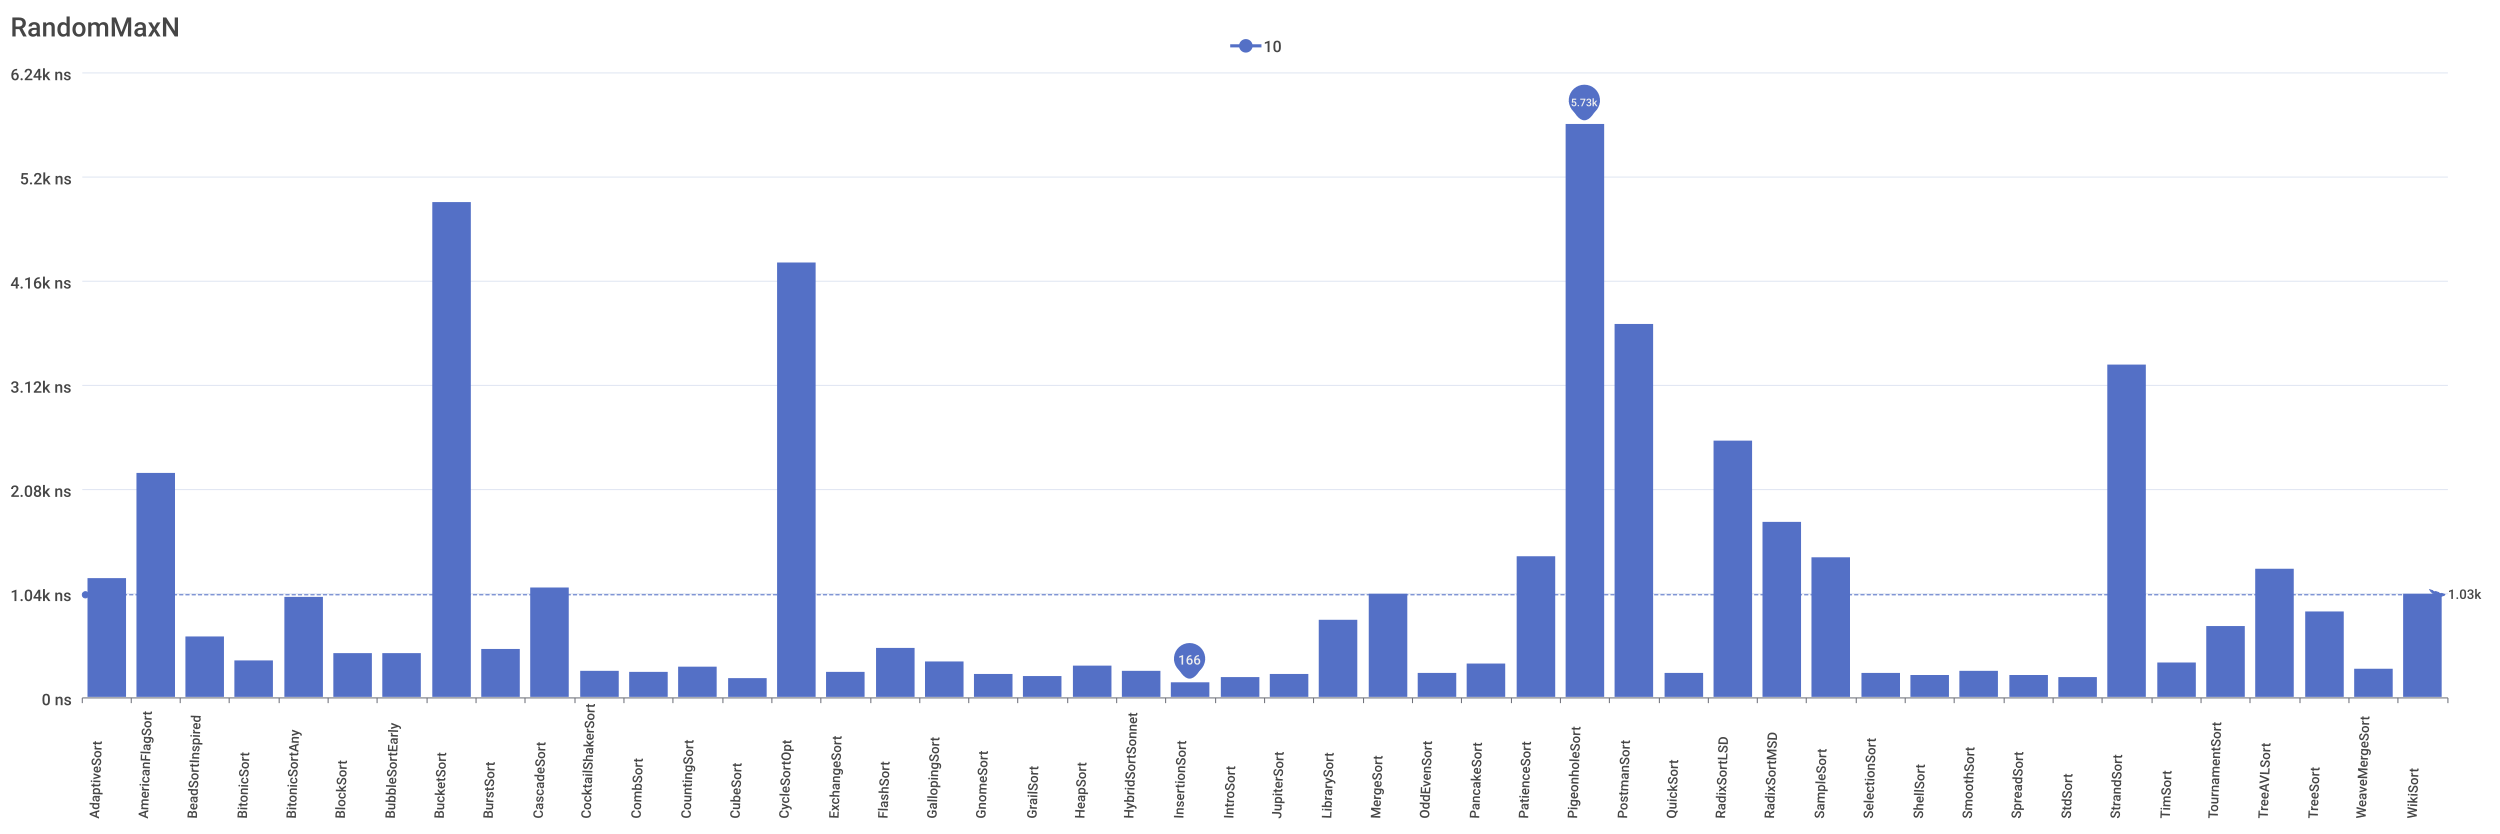
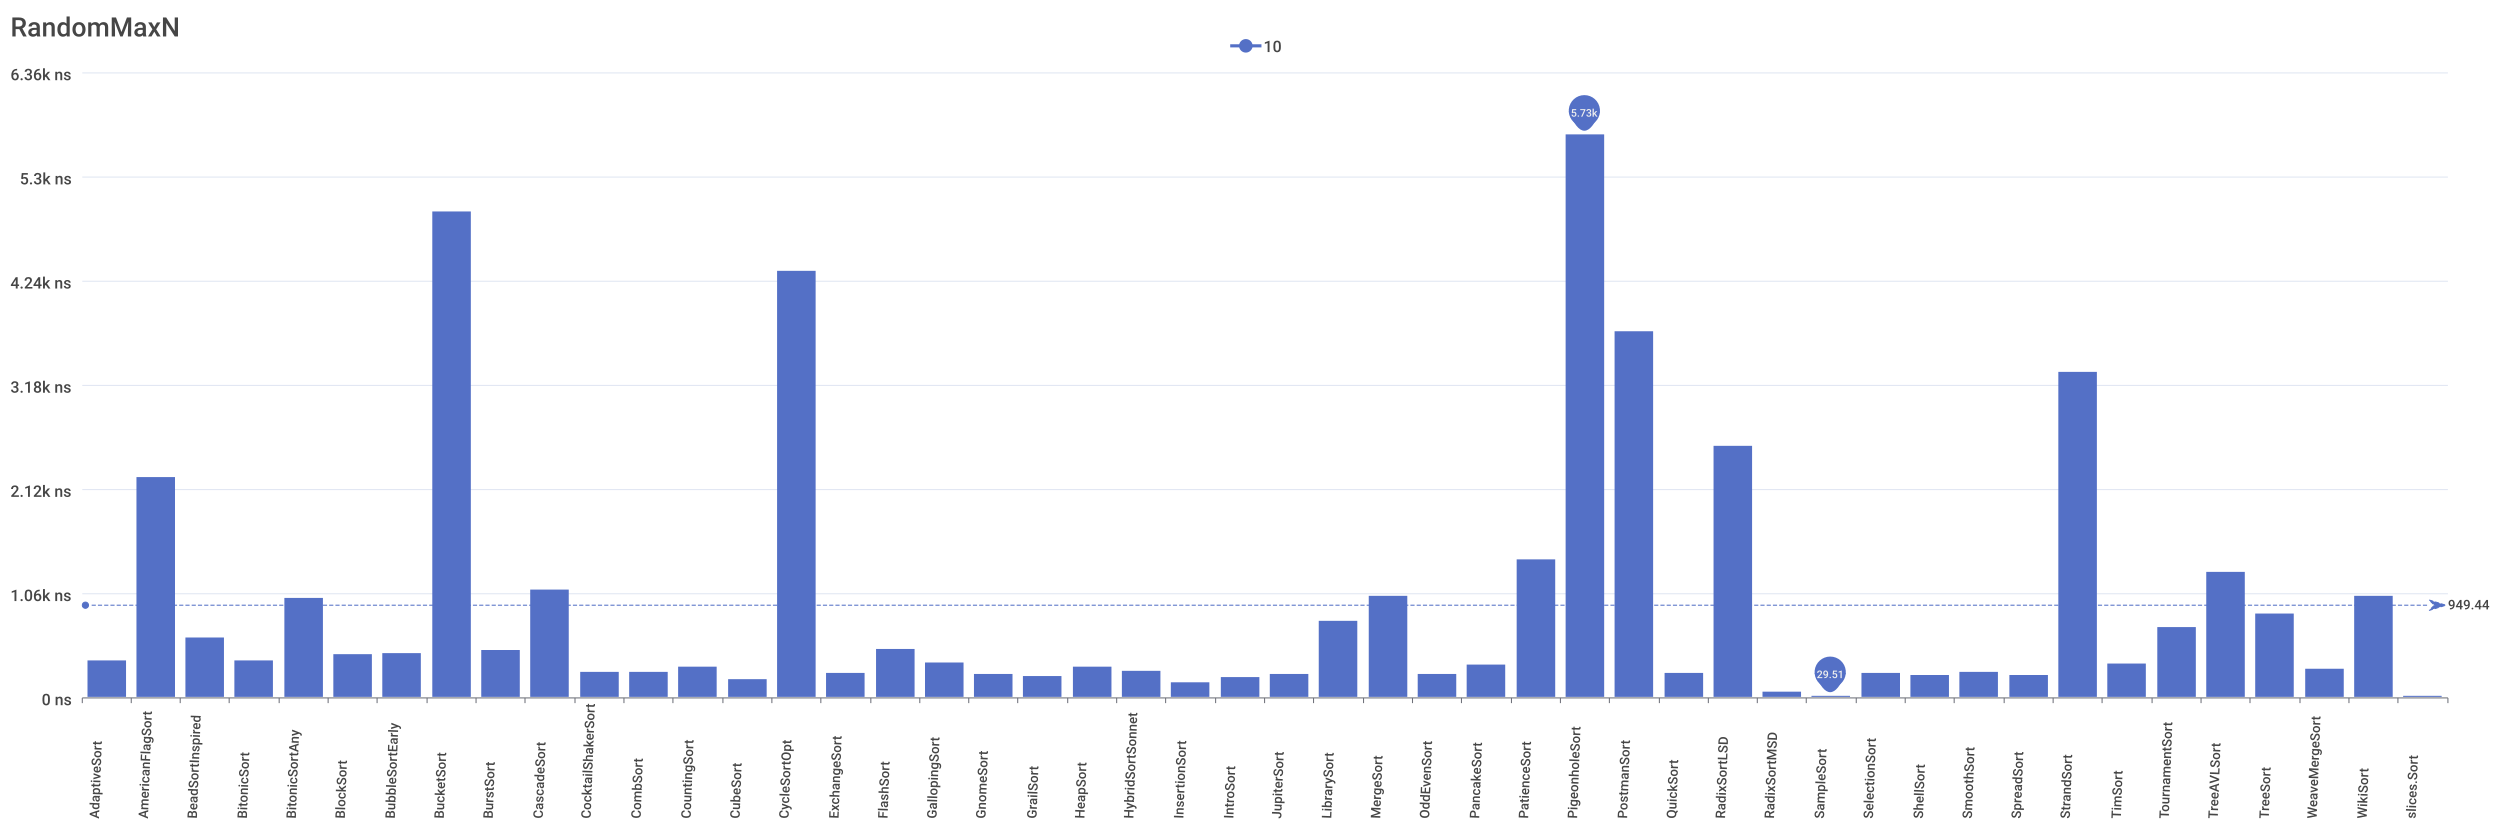
<svg xmlns="http://www.w3.org/2000/svg" width="2400" height="800">\n<path d="M 0 0 L 2400 0 L 2400 800 L 0 800 L 0 0" style="stroke-width:0;stroke:none;fill:rgba(255,255,255,1.0)" />
  <path d="M 1181 44 L 1211 44" style="stroke-width:3;stroke:rgba(84,112,198,1.0);fill:rgba(84,112,198,1.0)" />
  <circle cx="1196" cy="44" r="5" style="stroke-width:3;stroke:rgba(84,112,198,1.0);fill:rgba(84,112,198,1.0)" />
  <path d="" style="stroke-width:3;stroke:rgba(84,112,198,1.0);fill:rgba(84,112,198,1.0)" />
  <text x="1213" y="50" style="stroke-width:0;stroke:none;fill:rgba(70,70,70,1.0);font-size:15.3px;font-family:'Roboto Medium',sans-serif">10</text>
  <text x="10" y="35" style="stroke-width:0;stroke:none;fill:rgba(70,70,70,1.0);font-size:25.6px;font-family:'Roboto Medium',sans-serif">RandomMaxN</text>
-   <text x="10" y="77" style="stroke-width:0;stroke:none;fill:rgba(70,70,70,1.0);font-size:15.3px;font-family:'Roboto Medium',sans-serif">6.24k ns</text>
-   <text x="19" y="177" style="stroke-width:0;stroke:none;fill:rgba(70,70,70,1.0);font-size:15.3px;font-family:'Roboto Medium',sans-serif">5.2k ns</text>
-   <text x="10" y="277" style="stroke-width:0;stroke:none;fill:rgba(70,70,70,1.0);font-size:15.3px;font-family:'Roboto Medium',sans-serif">4.16k ns</text>
-   <text x="10" y="377" style="stroke-width:0;stroke:none;fill:rgba(70,70,70,1.0);font-size:15.3px;font-family:'Roboto Medium',sans-serif">3.12k ns</text>
-   <text x="10" y="477" style="stroke-width:0;stroke:none;fill:rgba(70,70,70,1.0);font-size:15.3px;font-family:'Roboto Medium',sans-serif">2.08k ns</text>
-   <text x="10" y="577" style="stroke-width:0;stroke:none;fill:rgba(70,70,70,1.0);font-size:15.3px;font-family:'Roboto Medium',sans-serif">1.04k ns</text>
+   <text x="10" y="77" style="stroke-width:0;stroke:none;fill:rgba(70,70,70,1.0);font-size:15.3px;font-family:'Roboto Medium',sans-serif">6.36k ns</text>
+   <text x="19" y="177" style="stroke-width:0;stroke:none;fill:rgba(70,70,70,1.0);font-size:15.3px;font-family:'Roboto Medium',sans-serif">5.3k ns</text>
+   <text x="10" y="277" style="stroke-width:0;stroke:none;fill:rgba(70,70,70,1.0);font-size:15.3px;font-family:'Roboto Medium',sans-serif">4.24k ns</text>
+   <text x="10" y="377" style="stroke-width:0;stroke:none;fill:rgba(70,70,70,1.0);font-size:15.3px;font-family:'Roboto Medium',sans-serif">3.18k ns</text>
+   <text x="10" y="477" style="stroke-width:0;stroke:none;fill:rgba(70,70,70,1.0);font-size:15.3px;font-family:'Roboto Medium',sans-serif">2.12k ns</text>
+   <text x="10" y="577" style="stroke-width:0;stroke:none;fill:rgba(70,70,70,1.0);font-size:15.3px;font-family:'Roboto Medium',sans-serif">1.06k ns</text>
  <text x="40" y="677" style="stroke-width:0;stroke:none;fill:rgba(70,70,70,1.0);font-size:15.3px;font-family:'Roboto Medium',sans-serif">0 ns</text>
  <path d="M 79 70 L 2350 70" style="stroke-width:1;stroke:rgba(224,230,242,1.0);fill:none" />
  <path d="M 79 170 L 2350 170" style="stroke-width:1;stroke:rgba(224,230,242,1.0);fill:none" />
  <path d="M 79 270 L 2350 270" style="stroke-width:1;stroke:rgba(224,230,242,1.0);fill:none" />
  <path d="M 79 370 L 2350 370" style="stroke-width:1;stroke:rgba(224,230,242,1.0);fill:none" />
  <path d="M 79 470 L 2350 470" style="stroke-width:1;stroke:rgba(224,230,242,1.0);fill:none" />
  <path d="M 79 570 L 2350 570" style="stroke-width:1;stroke:rgba(224,230,242,1.0);fill:none" />
  <path d="M 79 675 L 79 670" style="stroke-width:1;stroke:rgba(110,112,121,1.0);fill:none" />
  <path d="M 126 675 L 126 670" style="stroke-width:1;stroke:rgba(110,112,121,1.0);fill:none" />
  <path d="M 173 675 L 173 670" style="stroke-width:1;stroke:rgba(110,112,121,1.0);fill:none" />
  <path d="M 220 675 L 220 670" style="stroke-width:1;stroke:rgba(110,112,121,1.0);fill:none" />
  <path d="M 268 675 L 268 670" style="stroke-width:1;stroke:rgba(110,112,121,1.0);fill:none" />
  <path d="M 315 675 L 315 670" style="stroke-width:1;stroke:rgba(110,112,121,1.0);fill:none" />
  <path d="M 362 675 L 362 670" style="stroke-width:1;stroke:rgba(110,112,121,1.0);fill:none" />
  <path d="M 410 675 L 410 670" style="stroke-width:1;stroke:rgba(110,112,121,1.0);fill:none" />
  <path d="M 457 675 L 457 670" style="stroke-width:1;stroke:rgba(110,112,121,1.0);fill:none" />
  <path d="M 504 675 L 504 670" style="stroke-width:1;stroke:rgba(110,112,121,1.0);fill:none" />
  <path d="M 552 675 L 552 670" style="stroke-width:1;stroke:rgba(110,112,121,1.0);fill:none" />
  <path d="M 599 675 L 599 670" style="stroke-width:1;stroke:rgba(110,112,121,1.0);fill:none" />
  <path d="M 646 675 L 646 670" style="stroke-width:1;stroke:rgba(110,112,121,1.0);fill:none" />
  <path d="M 694 675 L 694 670" style="stroke-width:1;stroke:rgba(110,112,121,1.0);fill:none" />
  <path d="M 741 675 L 741 670" style="stroke-width:1;stroke:rgba(110,112,121,1.0);fill:none" />
  <path d="M 788 675 L 788 670" style="stroke-width:1;stroke:rgba(110,112,121,1.0);fill:none" />
  <path d="M 836 675 L 836 670" style="stroke-width:1;stroke:rgba(110,112,121,1.0);fill:none" />
  <path d="M 883 675 L 883 670" style="stroke-width:1;stroke:rgba(110,112,121,1.0);fill:none" />
  <path d="M 930 675 L 930 670" style="stroke-width:1;stroke:rgba(110,112,121,1.0);fill:none" />
  <path d="M 977 675 L 977 670" style="stroke-width:1;stroke:rgba(110,112,121,1.0);fill:none" />
  <path d="M 1025 675 L 1025 670" style="stroke-width:1;stroke:rgba(110,112,121,1.0);fill:none" />
  <path d="M 1072 675 L 1072 670" style="stroke-width:1;stroke:rgba(110,112,121,1.0);fill:none" />
  <path d="M 1119 675 L 1119 670" style="stroke-width:1;stroke:rgba(110,112,121,1.0);fill:none" />
  <path d="M 1167 675 L 1167 670" style="stroke-width:1;stroke:rgba(110,112,121,1.0);fill:none" />
  <path d="M 1214 675 L 1214 670" style="stroke-width:1;stroke:rgba(110,112,121,1.0);fill:none" />
  <path d="M 1261 675 L 1261 670" style="stroke-width:1;stroke:rgba(110,112,121,1.0);fill:none" />
  <path d="M 1309 675 L 1309 670" style="stroke-width:1;stroke:rgba(110,112,121,1.0);fill:none" />
  <path d="M 1356 675 L 1356 670" style="stroke-width:1;stroke:rgba(110,112,121,1.0);fill:none" />
  <path d="M 1403 675 L 1403 670" style="stroke-width:1;stroke:rgba(110,112,121,1.0);fill:none" />
  <path d="M 1451 675 L 1451 670" style="stroke-width:1;stroke:rgba(110,112,121,1.0);fill:none" />
  <path d="M 1498 675 L 1498 670" style="stroke-width:1;stroke:rgba(110,112,121,1.0);fill:none" />
  <path d="M 1545 675 L 1545 670" style="stroke-width:1;stroke:rgba(110,112,121,1.0);fill:none" />
  <path d="M 1593 675 L 1593 670" style="stroke-width:1;stroke:rgba(110,112,121,1.0);fill:none" />
  <path d="M 1640 675 L 1640 670" style="stroke-width:1;stroke:rgba(110,112,121,1.0);fill:none" />
  <path d="M 1687 675 L 1687 670" style="stroke-width:1;stroke:rgba(110,112,121,1.0);fill:none" />
  <path d="M 1734 675 L 1734 670" style="stroke-width:1;stroke:rgba(110,112,121,1.0);fill:none" />
  <path d="M 1782 675 L 1782 670" style="stroke-width:1;stroke:rgba(110,112,121,1.0);fill:none" />
  <path d="M 1829 675 L 1829 670" style="stroke-width:1;stroke:rgba(110,112,121,1.0);fill:none" />
  <path d="M 1876 675 L 1876 670" style="stroke-width:1;stroke:rgba(110,112,121,1.0);fill:none" />
  <path d="M 1924 675 L 1924 670" style="stroke-width:1;stroke:rgba(110,112,121,1.0);fill:none" />
  <path d="M 1971 675 L 1971 670" style="stroke-width:1;stroke:rgba(110,112,121,1.0);fill:none" />
  <path d="M 2018 675 L 2018 670" style="stroke-width:1;stroke:rgba(110,112,121,1.0);fill:none" />
  <path d="M 2066 675 L 2066 670" style="stroke-width:1;stroke:rgba(110,112,121,1.0);fill:none" />
  <path d="M 2113 675 L 2113 670" style="stroke-width:1;stroke:rgba(110,112,121,1.0);fill:none" />
  <path d="M 2160 675 L 2160 670" style="stroke-width:1;stroke:rgba(110,112,121,1.0);fill:none" />
  <path d="M 2208 675 L 2208 670" style="stroke-width:1;stroke:rgba(110,112,121,1.0);fill:none" />
  <path d="M 2255 675 L 2255 670" style="stroke-width:1;stroke:rgba(110,112,121,1.0);fill:none" />
  <path d="M 2302 675 L 2302 670" style="stroke-width:1;stroke:rgba(110,112,121,1.0);fill:none" />
  <path d="M 2350 675 L 2350 670" style="stroke-width:1;stroke:rgba(110,112,121,1.0);fill:none" />
  <path d="M 79 670 L 2350 670" style="stroke-width:1;stroke:rgba(110,112,121,1.0);fill:none" />
  <text x="95" y="786" style="stroke-width:0;stroke:none;fill:rgba(70,70,70,1.0);font-size:12.8px;font-family:'Roboto Medium',sans-serif" transform="rotate(272.15,95,786)">AdaptiveSort</text>
  <text x="142" y="786" style="stroke-width:0;stroke:none;fill:rgba(70,70,70,1.0);font-size:12.8px;font-family:'Roboto Medium',sans-serif" transform="rotate(272.15,142,786)">AmericanFlagSort</text>
  <text x="189" y="786" style="stroke-width:0;stroke:none;fill:rgba(70,70,70,1.0);font-size:12.8px;font-family:'Roboto Medium',sans-serif" transform="rotate(272.15,189,786)">BeadSortInspired</text>
  <text x="237" y="786" style="stroke-width:0;stroke:none;fill:rgba(70,70,70,1.0);font-size:12.8px;font-family:'Roboto Medium',sans-serif" transform="rotate(272.15,237,786)">BitonicSort</text>
  <text x="284" y="786" style="stroke-width:0;stroke:none;fill:rgba(70,70,70,1.0);font-size:12.8px;font-family:'Roboto Medium',sans-serif" transform="rotate(272.15,284,786)">BitonicSortAny</text>
  <text x="331" y="786" style="stroke-width:0;stroke:none;fill:rgba(70,70,70,1.0);font-size:12.8px;font-family:'Roboto Medium',sans-serif" transform="rotate(272.15,331,786)">BlockSort</text>
  <text x="379" y="786" style="stroke-width:0;stroke:none;fill:rgba(70,70,70,1.0);font-size:12.8px;font-family:'Roboto Medium',sans-serif" transform="rotate(272.15,379,786)">BubbleSortEarly</text>
  <text x="426" y="786" style="stroke-width:0;stroke:none;fill:rgba(70,70,70,1.0);font-size:12.8px;font-family:'Roboto Medium',sans-serif" transform="rotate(272.15,426,786)">BucketSort</text>
  <text x="473" y="786" style="stroke-width:0;stroke:none;fill:rgba(70,70,70,1.0);font-size:12.8px;font-family:'Roboto Medium',sans-serif" transform="rotate(272.15,473,786)">BurstSort</text>
  <text x="521" y="786" style="stroke-width:0;stroke:none;fill:rgba(70,70,70,1.0);font-size:12.8px;font-family:'Roboto Medium',sans-serif" transform="rotate(272.15,521,786)">CascadeSort</text>
  <text x="567" y="786" style="stroke-width:0;stroke:none;fill:rgba(70,70,70,1.0);font-size:12.8px;font-family:'Roboto Medium',sans-serif" transform="rotate(272.15,567,786)">CocktailShakerSort</text>
  <text x="615" y="786" style="stroke-width:0;stroke:none;fill:rgba(70,70,70,1.0);font-size:12.8px;font-family:'Roboto Medium',sans-serif" transform="rotate(272.15,615,786)">CombSort</text>
  <text x="663" y="786" style="stroke-width:0;stroke:none;fill:rgba(70,70,70,1.0);font-size:12.8px;font-family:'Roboto Medium',sans-serif" transform="rotate(272.15,663,786)">CountingSort</text>
  <text x="710" y="786" style="stroke-width:0;stroke:none;fill:rgba(70,70,70,1.0);font-size:12.8px;font-family:'Roboto Medium',sans-serif" transform="rotate(272.15,710,786)">CubeSort</text>
  <text x="757" y="786" style="stroke-width:0;stroke:none;fill:rgba(70,70,70,1.0);font-size:12.8px;font-family:'Roboto Medium',sans-serif" transform="rotate(272.15,757,786)">CycleSortOpt</text>
  <text x="805" y="786" style="stroke-width:0;stroke:none;fill:rgba(70,70,70,1.0);font-size:12.8px;font-family:'Roboto Medium',sans-serif" transform="rotate(272.15,805,786)">ExchangeSort</text>
  <text x="852" y="786" style="stroke-width:0;stroke:none;fill:rgba(70,70,70,1.0);font-size:12.8px;font-family:'Roboto Medium',sans-serif" transform="rotate(272.15,852,786)">FlashSort</text>
  <text x="899" y="786" style="stroke-width:0;stroke:none;fill:rgba(70,70,70,1.0);font-size:12.8px;font-family:'Roboto Medium',sans-serif" transform="rotate(272.15,899,786)">GallopingSort</text>
  <text x="946" y="786" style="stroke-width:0;stroke:none;fill:rgba(70,70,70,1.0);font-size:12.8px;font-family:'Roboto Medium',sans-serif" transform="rotate(272.15,946,786)">GnomeSort</text>
  <text x="995" y="786" style="stroke-width:0;stroke:none;fill:rgba(70,70,70,1.0);font-size:12.8px;font-family:'Roboto Medium',sans-serif" transform="rotate(272.15,995,786)">GrailSort</text>
  <text x="1041" y="786" style="stroke-width:0;stroke:none;fill:rgba(70,70,70,1.0);font-size:12.8px;font-family:'Roboto Medium',sans-serif" transform="rotate(272.15,1041,786)">HeapSort</text>
  <text x="1088" y="786" style="stroke-width:0;stroke:none;fill:rgba(70,70,70,1.0);font-size:12.8px;font-family:'Roboto Medium',sans-serif" transform="rotate(272.15,1088,786)">HybridSortSonnet</text>
  <text x="1136" y="786" style="stroke-width:0;stroke:none;fill:rgba(70,70,70,1.0);font-size:12.8px;font-family:'Roboto Medium',sans-serif" transform="rotate(272.15,1136,786)">InsertionSort</text>
  <text x="1184" y="786" style="stroke-width:0;stroke:none;fill:rgba(70,70,70,1.0);font-size:12.8px;font-family:'Roboto Medium',sans-serif" transform="rotate(272.15,1184,786)">IntroSort</text>
  <text x="1230" y="786" style="stroke-width:0;stroke:none;fill:rgba(70,70,70,1.0);font-size:12.8px;font-family:'Roboto Medium',sans-serif" transform="rotate(272.15,1230,786)">JupiterSort</text>
  <text x="1278" y="786" style="stroke-width:0;stroke:none;fill:rgba(70,70,70,1.0);font-size:12.8px;font-family:'Roboto Medium',sans-serif" transform="rotate(272.15,1278,786)">LibrarySort</text>
  <text x="1325" y="786" style="stroke-width:0;stroke:none;fill:rgba(70,70,70,1.0);font-size:12.8px;font-family:'Roboto Medium',sans-serif" transform="rotate(272.15,1325,786)">MergeSort</text>
  <text x="1372" y="786" style="stroke-width:0;stroke:none;fill:rgba(70,70,70,1.0);font-size:12.8px;font-family:'Roboto Medium',sans-serif" transform="rotate(272.15,1372,786)">OddEvenSort</text>
  <text x="1420" y="786" style="stroke-width:0;stroke:none;fill:rgba(70,70,70,1.0);font-size:12.8px;font-family:'Roboto Medium',sans-serif" transform="rotate(272.15,1420,786)">PancakeSort</text>
  <text x="1467" y="786" style="stroke-width:0;stroke:none;fill:rgba(70,70,70,1.0);font-size:12.8px;font-family:'Roboto Medium',sans-serif" transform="rotate(272.15,1467,786)">PatienceSort</text>
  <text x="1514" y="786" style="stroke-width:0;stroke:none;fill:rgba(70,70,70,1.0);font-size:12.8px;font-family:'Roboto Medium',sans-serif" transform="rotate(272.15,1514,786)">PigeonholeSort</text>
  <text x="1562" y="786" style="stroke-width:0;stroke:none;fill:rgba(70,70,70,1.0);font-size:12.8px;font-family:'Roboto Medium',sans-serif" transform="rotate(272.15,1562,786)">PostmanSort</text>
  <text x="1609" y="786" style="stroke-width:0;stroke:none;fill:rgba(70,70,70,1.0);font-size:12.8px;font-family:'Roboto Medium',sans-serif" transform="rotate(272.15,1609,786)">QuickSort</text>
  <text x="1656" y="786" style="stroke-width:0;stroke:none;fill:rgba(70,70,70,1.0);font-size:12.8px;font-family:'Roboto Medium',sans-serif" transform="rotate(272.15,1656,786)">RadixSortLSD</text>
  <text x="1703" y="786" style="stroke-width:0;stroke:none;fill:rgba(70,70,70,1.0);font-size:12.8px;font-family:'Roboto Medium',sans-serif" transform="rotate(272.15,1703,786)">RadixSortMSD</text>
  <text x="1751" y="786" style="stroke-width:0;stroke:none;fill:rgba(70,70,70,1.0);font-size:12.8px;font-family:'Roboto Medium',sans-serif" transform="rotate(272.15,1751,786)">SampleSort</text>
  <text x="1798" y="786" style="stroke-width:0;stroke:none;fill:rgba(70,70,70,1.0);font-size:12.8px;font-family:'Roboto Medium',sans-serif" transform="rotate(272.15,1798,786)">SelectionSort</text>
  <text x="1846" y="786" style="stroke-width:0;stroke:none;fill:rgba(70,70,70,1.0);font-size:12.8px;font-family:'Roboto Medium',sans-serif" transform="rotate(272.15,1846,786)">ShellSort</text>
  <text x="1893" y="786" style="stroke-width:0;stroke:none;fill:rgba(70,70,70,1.0);font-size:12.8px;font-family:'Roboto Medium',sans-serif" transform="rotate(272.15,1893,786)">SmoothSort</text>
  <text x="1940" y="786" style="stroke-width:0;stroke:none;fill:rgba(70,70,70,1.0);font-size:12.8px;font-family:'Roboto Medium',sans-serif" transform="rotate(272.15,1940,786)">SpreadSort</text>
-   <text x="1988" y="786" style="stroke-width:0;stroke:none;fill:rgba(70,70,70,1.0);font-size:12.8px;font-family:'Roboto Medium',sans-serif" transform="rotate(272.15,1988,786)">StdSort</text>
-   <text x="2035" y="786" style="stroke-width:0;stroke:none;fill:rgba(70,70,70,1.0);font-size:12.8px;font-family:'Roboto Medium',sans-serif" transform="rotate(272.15,2035,786)">StrandSort</text>
-   <text x="2083" y="786" style="stroke-width:0;stroke:none;fill:rgba(70,70,70,1.0);font-size:12.8px;font-family:'Roboto Medium',sans-serif" transform="rotate(272.15,2083,786)">TimSort</text>
-   <text x="2129" y="786" style="stroke-width:0;stroke:none;fill:rgba(70,70,70,1.0);font-size:12.8px;font-family:'Roboto Medium',sans-serif" transform="rotate(272.15,2129,786)">TournamentSort</text>
-   <text x="2177" y="786" style="stroke-width:0;stroke:none;fill:rgba(70,70,70,1.0);font-size:12.8px;font-family:'Roboto Medium',sans-serif" transform="rotate(272.15,2177,786)">TreeAVLSort</text>
-   <text x="2225" y="786" style="stroke-width:0;stroke:none;fill:rgba(70,70,70,1.0);font-size:12.8px;font-family:'Roboto Medium',sans-serif" transform="rotate(272.15,2225,786)">TreeSort</text>
-   <text x="2271" y="786" style="stroke-width:0;stroke:none;fill:rgba(70,70,70,1.0);font-size:12.8px;font-family:'Roboto Medium',sans-serif" transform="rotate(272.15,2271,786)">WeaveMergeSort</text>
-   <text x="2320" y="786" style="stroke-width:0;stroke:none;fill:rgba(70,70,70,1.0);font-size:12.8px;font-family:'Roboto Medium',sans-serif" transform="rotate(272.15,2320,786)">WikiSort</text>
-   <path d="M 84 555 L 121 555 L 121 669 L 84 669 L 84 555" style="stroke-width:0;stroke:none;fill:rgba(84,112,198,1.0)" />
-   <path d="M 131 454 L 168 454 L 168 669 L 131 669 L 131 454" style="stroke-width:0;stroke:none;fill:rgba(84,112,198,1.0)" />
-   <path d="M 178 611 L 215 611 L 215 669 L 178 669 L 178 611" style="stroke-width:0;stroke:none;fill:rgba(84,112,198,1.0)" />
+   <text x="1987" y="786" style="stroke-width:0;stroke:none;fill:rgba(70,70,70,1.0);font-size:12.8px;font-family:'Roboto Medium',sans-serif" transform="rotate(272.15,1987,786)">StrandSort</text>
+   <text x="2036" y="786" style="stroke-width:0;stroke:none;fill:rgba(70,70,70,1.0);font-size:12.8px;font-family:'Roboto Medium',sans-serif" transform="rotate(272.15,2036,786)">TimSort</text>
+   <text x="2082" y="786" style="stroke-width:0;stroke:none;fill:rgba(70,70,70,1.0);font-size:12.8px;font-family:'Roboto Medium',sans-serif" transform="rotate(272.15,2082,786)">TournamentSort</text>
+   <text x="2129" y="786" style="stroke-width:0;stroke:none;fill:rgba(70,70,70,1.0);font-size:12.8px;font-family:'Roboto Medium',sans-serif" transform="rotate(272.15,2129,786)">TreeAVLSort</text>
+   <text x="2178" y="786" style="stroke-width:0;stroke:none;fill:rgba(70,70,70,1.0);font-size:12.8px;font-family:'Roboto Medium',sans-serif" transform="rotate(272.15,2178,786)">TreeSort</text>
+   <text x="2224" y="786" style="stroke-width:0;stroke:none;fill:rgba(70,70,70,1.0);font-size:12.8px;font-family:'Roboto Medium',sans-serif" transform="rotate(272.15,2224,786)">WeaveMergeSort</text>
+   <text x="2272" y="786" style="stroke-width:0;stroke:none;fill:rgba(70,70,70,1.0);font-size:12.8px;font-family:'Roboto Medium',sans-serif" transform="rotate(272.15,2272,786)">WikiSort</text>
+   <text x="2319" y="786" style="stroke-width:0;stroke:none;fill:rgba(70,70,70,1.0);font-size:12.8px;font-family:'Roboto Medium',sans-serif" transform="rotate(272.15,2319,786)">slices.Sort</text>
+   <path d="M 84 634 L 121 634 L 121 669 L 84 669 L 84 634" style="stroke-width:0;stroke:none;fill:rgba(84,112,198,1.0)" />
+   <path d="M 131 458 L 168 458 L 168 669 L 131 669 L 131 458" style="stroke-width:0;stroke:none;fill:rgba(84,112,198,1.0)" />
+   <path d="M 178 612 L 215 612 L 215 669 L 178 669 L 178 612" style="stroke-width:0;stroke:none;fill:rgba(84,112,198,1.0)" />
  <path d="M 225 634 L 262 634 L 262 669 L 225 669 L 225 634" style="stroke-width:0;stroke:none;fill:rgba(84,112,198,1.0)" />
-   <path d="M 273 573 L 310 573 L 310 669 L 273 669 L 273 573" style="stroke-width:0;stroke:none;fill:rgba(84,112,198,1.0)" />
-   <path d="M 320 627 L 357 627 L 357 669 L 320 669 L 320 627" style="stroke-width:0;stroke:none;fill:rgba(84,112,198,1.0)" />
+   <path d="M 273 574 L 310 574 L 310 669 L 273 669 L 273 574" style="stroke-width:0;stroke:none;fill:rgba(84,112,198,1.0)" />
+   <path d="M 320 628 L 357 628 L 357 669 L 320 669 L 320 628" style="stroke-width:0;stroke:none;fill:rgba(84,112,198,1.0)" />
  <path d="M 367 627 L 404 627 L 404 669 L 367 669 L 367 627" style="stroke-width:0;stroke:none;fill:rgba(84,112,198,1.0)" />
-   <path d="M 415 194 L 452 194 L 452 669 L 415 669 L 415 194" style="stroke-width:0;stroke:none;fill:rgba(84,112,198,1.0)" />
-   <path d="M 462 623 L 499 623 L 499 669 L 462 669 L 462 623" style="stroke-width:0;stroke:none;fill:rgba(84,112,198,1.0)" />
-   <path d="M 509 564 L 546 564 L 546 669 L 509 669 L 509 564" style="stroke-width:0;stroke:none;fill:rgba(84,112,198,1.0)" />
-   <path d="M 557 644 L 594 644 L 594 669 L 557 669 L 557 644" style="stroke-width:0;stroke:none;fill:rgba(84,112,198,1.0)" />
+   <path d="M 415 203 L 452 203 L 452 669 L 415 669 L 415 203" style="stroke-width:0;stroke:none;fill:rgba(84,112,198,1.0)" />
+   <path d="M 462 624 L 499 624 L 499 669 L 462 669 L 462 624" style="stroke-width:0;stroke:none;fill:rgba(84,112,198,1.0)" />
+   <path d="M 509 566 L 546 566 L 546 669 L 509 669 L 509 566" style="stroke-width:0;stroke:none;fill:rgba(84,112,198,1.0)" />
+   <path d="M 557 645 L 594 645 L 594 669 L 557 669 L 557 645" style="stroke-width:0;stroke:none;fill:rgba(84,112,198,1.0)" />
  <path d="M 604 645 L 641 645 L 641 669 L 604 669 L 604 645" style="stroke-width:0;stroke:none;fill:rgba(84,112,198,1.0)" />
  <path d="M 651 640 L 688 640 L 688 669 L 651 669 L 651 640" style="stroke-width:0;stroke:none;fill:rgba(84,112,198,1.0)" />
-   <path d="M 699 651 L 736 651 L 736 669 L 699 669 L 699 651" style="stroke-width:0;stroke:none;fill:rgba(84,112,198,1.0)" />
-   <path d="M 746 252 L 783 252 L 783 669 L 746 669 L 746 252" style="stroke-width:0;stroke:none;fill:rgba(84,112,198,1.0)" />
-   <path d="M 793 645 L 830 645 L 830 669 L 793 669 L 793 645" style="stroke-width:0;stroke:none;fill:rgba(84,112,198,1.0)" />
-   <path d="M 841 622 L 878 622 L 878 669 L 841 669 L 841 622" style="stroke-width:0;stroke:none;fill:rgba(84,112,198,1.0)" />
-   <path d="M 888 635 L 925 635 L 925 669 L 888 669 L 888 635" style="stroke-width:0;stroke:none;fill:rgba(84,112,198,1.0)" />
+   <path d="M 699 652 L 736 652 L 736 669 L 699 669 L 699 652" style="stroke-width:0;stroke:none;fill:rgba(84,112,198,1.0)" />
+   <path d="M 746 260 L 783 260 L 783 669 L 746 669 L 746 260" style="stroke-width:0;stroke:none;fill:rgba(84,112,198,1.0)" />
+   <path d="M 793 646 L 830 646 L 830 669 L 793 669 L 793 646" style="stroke-width:0;stroke:none;fill:rgba(84,112,198,1.0)" />
+   <path d="M 841 623 L 878 623 L 878 669 L 841 669 L 841 623" style="stroke-width:0;stroke:none;fill:rgba(84,112,198,1.0)" />
+   <path d="M 888 636 L 925 636 L 925 669 L 888 669 L 888 636" style="stroke-width:0;stroke:none;fill:rgba(84,112,198,1.0)" />
  <path d="M 935 647 L 972 647 L 972 669 L 935 669 L 935 647" style="stroke-width:0;stroke:none;fill:rgba(84,112,198,1.0)" />
  <path d="M 982 649 L 1019 649 L 1019 669 L 982 669 L 982 649" style="stroke-width:0;stroke:none;fill:rgba(84,112,198,1.0)" />
-   <path d="M 1030 639 L 1067 639 L 1067 669 L 1030 669 L 1030 639" style="stroke-width:0;stroke:none;fill:rgba(84,112,198,1.0)" />
+   <path d="M 1030 640 L 1067 640 L 1067 669 L 1030 669 L 1030 640" style="stroke-width:0;stroke:none;fill:rgba(84,112,198,1.0)" />
  <path d="M 1077 644 L 1114 644 L 1114 669 L 1077 669 L 1077 644" style="stroke-width:0;stroke:none;fill:rgba(84,112,198,1.0)" />
  <path d="M 1124 655 L 1161 655 L 1161 669 L 1124 669 L 1124 655" style="stroke-width:0;stroke:none;fill:rgba(84,112,198,1.0)" />
  <path d="M 1172 650 L 1209 650 L 1209 669 L 1172 669 L 1172 650" style="stroke-width:0;stroke:none;fill:rgba(84,112,198,1.0)" />
  <path d="M 1219 647 L 1256 647 L 1256 669 L 1219 669 L 1219 647" style="stroke-width:0;stroke:none;fill:rgba(84,112,198,1.0)" />
-   <path d="M 1266 595 L 1303 595 L 1303 669 L 1266 669 L 1266 595" style="stroke-width:0;stroke:none;fill:rgba(84,112,198,1.0)" />
-   <path d="M 1314 570 L 1351 570 L 1351 669 L 1314 669 L 1314 570" style="stroke-width:0;stroke:none;fill:rgba(84,112,198,1.0)" />
-   <path d="M 1361 646 L 1398 646 L 1398 669 L 1361 669 L 1361 646" style="stroke-width:0;stroke:none;fill:rgba(84,112,198,1.0)" />
-   <path d="M 1408 637 L 1445 637 L 1445 669 L 1408 669 L 1408 637" style="stroke-width:0;stroke:none;fill:rgba(84,112,198,1.0)" />
-   <path d="M 1456 534 L 1493 534 L 1493 669 L 1456 669 L 1456 534" style="stroke-width:0;stroke:none;fill:rgba(84,112,198,1.0)" />
-   <path d="M 1503 119 L 1540 119 L 1540 669 L 1503 669 L 1503 119" style="stroke-width:0;stroke:none;fill:rgba(84,112,198,1.0)" />
-   <path d="M 1550 311 L 1587 311 L 1587 669 L 1550 669 L 1550 311" style="stroke-width:0;stroke:none;fill:rgba(84,112,198,1.0)" />
+   <path d="M 1266 596 L 1303 596 L 1303 669 L 1266 669 L 1266 596" style="stroke-width:0;stroke:none;fill:rgba(84,112,198,1.0)" />
+   <path d="M 1314 572 L 1351 572 L 1351 669 L 1314 669 L 1314 572" style="stroke-width:0;stroke:none;fill:rgba(84,112,198,1.0)" />
+   <path d="M 1361 647 L 1398 647 L 1398 669 L 1361 669 L 1361 647" style="stroke-width:0;stroke:none;fill:rgba(84,112,198,1.0)" />
+   <path d="M 1408 638 L 1445 638 L 1445 669 L 1408 669 L 1408 638" style="stroke-width:0;stroke:none;fill:rgba(84,112,198,1.0)" />
+   <path d="M 1456 537 L 1493 537 L 1493 669 L 1456 669 L 1456 537" style="stroke-width:0;stroke:none;fill:rgba(84,112,198,1.0)" />
+   <path d="M 1503 129 L 1540 129 L 1540 669 L 1503 669 L 1503 129" style="stroke-width:0;stroke:none;fill:rgba(84,112,198,1.0)" />
+   <path d="M 1550 318 L 1587 318 L 1587 669 L 1550 669 L 1550 318" style="stroke-width:0;stroke:none;fill:rgba(84,112,198,1.0)" />
  <path d="M 1598 646 L 1635 646 L 1635 669 L 1598 669 L 1598 646" style="stroke-width:0;stroke:none;fill:rgba(84,112,198,1.0)" />
-   <path d="M 1645 423 L 1682 423 L 1682 669 L 1645 669 L 1645 423" style="stroke-width:0;stroke:none;fill:rgba(84,112,198,1.0)" />
-   <path d="M 1692 501 L 1729 501 L 1729 669 L 1692 669 L 1692 501" style="stroke-width:0;stroke:none;fill:rgba(84,112,198,1.0)" />
-   <path d="M 1739 535 L 1776 535 L 1776 669 L 1739 669 L 1739 535" style="stroke-width:0;stroke:none;fill:rgba(84,112,198,1.0)" />
+   <path d="M 1645 428 L 1682 428 L 1682 669 L 1645 669 L 1645 428" style="stroke-width:0;stroke:none;fill:rgba(84,112,198,1.0)" />
+   <path d="M 1692 664 L 1729 664 L 1729 669 L 1692 669 L 1692 664" style="stroke-width:0;stroke:none;fill:rgba(84,112,198,1.0)" />
+   <path d="M 1739 668 L 1776 668 L 1776 669 L 1739 669 L 1739 668" style="stroke-width:0;stroke:none;fill:rgba(84,112,198,1.0)" />
  <path d="M 1787 646 L 1824 646 L 1824 669 L 1787 669 L 1787 646" style="stroke-width:0;stroke:none;fill:rgba(84,112,198,1.0)" />
  <path d="M 1834 648 L 1871 648 L 1871 669 L 1834 669 L 1834 648" style="stroke-width:0;stroke:none;fill:rgba(84,112,198,1.0)" />
-   <path d="M 1881 644 L 1918 644 L 1918 669 L 1881 669 L 1881 644" style="stroke-width:0;stroke:none;fill:rgba(84,112,198,1.0)" />
+   <path d="M 1881 645 L 1918 645 L 1918 669 L 1881 669 L 1881 645" style="stroke-width:0;stroke:none;fill:rgba(84,112,198,1.0)" />
  <path d="M 1929 648 L 1966 648 L 1966 669 L 1929 669 L 1929 648" style="stroke-width:0;stroke:none;fill:rgba(84,112,198,1.0)" />
-   <path d="M 1976 650 L 2013 650 L 2013 669 L 1976 669 L 1976 650" style="stroke-width:0;stroke:none;fill:rgba(84,112,198,1.0)" />
-   <path d="M 2023 350 L 2060 350 L 2060 669 L 2023 669 L 2023 350" style="stroke-width:0;stroke:none;fill:rgba(84,112,198,1.0)" />
-   <path d="M 2071 636 L 2108 636 L 2108 669 L 2071 669 L 2071 636" style="stroke-width:0;stroke:none;fill:rgba(84,112,198,1.0)" />
-   <path d="M 2118 601 L 2155 601 L 2155 669 L 2118 669 L 2118 601" style="stroke-width:0;stroke:none;fill:rgba(84,112,198,1.0)" />
-   <path d="M 2165 546 L 2202 546 L 2202 669 L 2165 669 L 2165 546" style="stroke-width:0;stroke:none;fill:rgba(84,112,198,1.0)" />
-   <path d="M 2213 587 L 2250 587 L 2250 669 L 2213 669 L 2213 587" style="stroke-width:0;stroke:none;fill:rgba(84,112,198,1.0)" />
-   <path d="M 2260 642 L 2297 642 L 2297 669 L 2260 669 L 2260 642" style="stroke-width:0;stroke:none;fill:rgba(84,112,198,1.0)" />
-   <path d="M 2307 570 L 2344 570 L 2344 669 L 2307 669 L 2307 570" style="stroke-width:0;stroke:none;fill:rgba(84,112,198,1.0)" />
-   <path d="M 1518 111 A 15 15 330.00 1 1 1524 111 L 1521 97 Z" style="stroke-width:0;stroke:none;fill:rgba(84,112,198,1.0)" />
-   <path d="M 1506 97 Q1521,134 1536,97 Z" style="stroke-width:0;stroke:none;fill:rgba(84,112,198,1.0)" />
-   <text x="1508" y="102" style="stroke-width:0;stroke:none;fill:rgba(238,238,238,1.0);font-size:10.2px;font-family:'Roboto Medium',sans-serif">5.73k</text>
-   <path d="M 1139 647 A 15 15 330.00 1 1 1145 647 L 1142 633 Z" style="stroke-width:0;stroke:none;fill:rgba(84,112,198,1.0)" />
-   <path d="M 1127 633 Q1142,670 1157,633 Z" style="stroke-width:0;stroke:none;fill:rgba(84,112,198,1.0)" />
-   <text x="1131" y="638" style="stroke-width:0;stroke:none;fill:rgba(238,238,238,1.0);font-size:12.8px;font-family:'Roboto Medium',sans-serif">166</text>
-   <circle cx="82" cy="571" r="3" style="stroke-width:1;stroke:rgba(84,112,198,1.0);fill:rgba(84,112,198,1.0)" />
+   <path d="M 1976 357 L 2013 357 L 2013 669 L 1976 669 L 1976 357" style="stroke-width:0;stroke:none;fill:rgba(84,112,198,1.0)" />
+   <path d="M 2023 637 L 2060 637 L 2060 669 L 2023 669 L 2023 637" style="stroke-width:0;stroke:none;fill:rgba(84,112,198,1.0)" />
+   <path d="M 2071 602 L 2108 602 L 2108 669 L 2071 669 L 2071 602" style="stroke-width:0;stroke:none;fill:rgba(84,112,198,1.0)" />
+   <path d="M 2118 549 L 2155 549 L 2155 669 L 2118 669 L 2118 549" style="stroke-width:0;stroke:none;fill:rgba(84,112,198,1.0)" />
+   <path d="M 2165 589 L 2202 589 L 2202 669 L 2165 669 L 2165 589" style="stroke-width:0;stroke:none;fill:rgba(84,112,198,1.0)" />
+   <path d="M 2213 642 L 2250 642 L 2250 669 L 2213 669 L 2213 642" style="stroke-width:0;stroke:none;fill:rgba(84,112,198,1.0)" />
+   <path d="M 2260 572 L 2297 572 L 2297 669 L 2260 669 L 2260 572" style="stroke-width:0;stroke:none;fill:rgba(84,112,198,1.0)" />
+   <path d="M 2307 668 L 2344 668 L 2344 669 L 2307 669 L 2307 668" style="stroke-width:0;stroke:none;fill:rgba(84,112,198,1.0)" />
+   <path d="M 1518 121 A 15 15 330.00 1 1 1524 121 L 1521 107 Z" style="stroke-width:0;stroke:none;fill:rgba(84,112,198,1.0)" />
+   <path d="M 1506 107 Q1521,144 1536,107 Z" style="stroke-width:0;stroke:none;fill:rgba(84,112,198,1.0)" />
+   <text x="1508" y="112" style="stroke-width:0;stroke:none;fill:rgba(238,238,238,1.0);font-size:10.2px;font-family:'Roboto Medium',sans-serif">5.73k</text>
+   <path d="M 1754 660 A 15 15 330.00 1 1 1760 660 L 1757 646 Z" style="stroke-width:0;stroke:none;fill:rgba(84,112,198,1.0)" />
+   <path d="M 1742 646 Q1757,683 1772,646 Z" style="stroke-width:0;stroke:none;fill:rgba(84,112,198,1.0)" />
+   <text x="1744" y="651" style="stroke-width:0;stroke:none;fill:rgba(238,238,238,1.0);font-size:10.2px;font-family:'Roboto Medium',sans-serif">29.51</text>
+   <circle cx="82" cy="581" r="3" style="stroke-width:1;stroke:rgba(84,112,198,1.0);fill:rgba(84,112,198,1.0)" />
  <path stroke-dasharray="4.0, 2.0" d="" style="stroke-width:1;stroke:rgba(84,112,198,1.0);fill:rgba(84,112,198,1.0)" />
-   <path stroke-dasharray="4.0, 2.0" d="M 88 571 L 2332 571" style="stroke-width:1;stroke:rgba(84,112,198,1.0);fill:rgba(84,112,198,1.0)" />
-   <path stroke-dasharray="4.0, 2.0" d="M 2332 566 L 2348 571 L 2332 576 L 2337 571 L 2332 566" style="stroke-width:1;stroke:rgba(84,112,198,1.0);fill:rgba(84,112,198,1.0)" />
-   <text x="2350" y="575" style="stroke-width:0;stroke:none;fill:rgba(70,70,70,1.0);font-size:12.8px;font-family:'Roboto Medium',sans-serif">1.03k</text>
+   <path stroke-dasharray="4.0, 2.0" d="M 88 581 L 2332 581" style="stroke-width:1;stroke:rgba(84,112,198,1.0);fill:rgba(84,112,198,1.0)" />
+   <path stroke-dasharray="4.0, 2.0" d="M 2332 576 L 2348 581 L 2332 586 L 2337 581 L 2332 576" style="stroke-width:1;stroke:rgba(84,112,198,1.0);fill:rgba(84,112,198,1.0)" />
+   <text x="2350" y="585" style="stroke-width:0;stroke:none;fill:rgba(70,70,70,1.0);font-size:12.8px;font-family:'Roboto Medium',sans-serif">949.44</text>
</svg>
